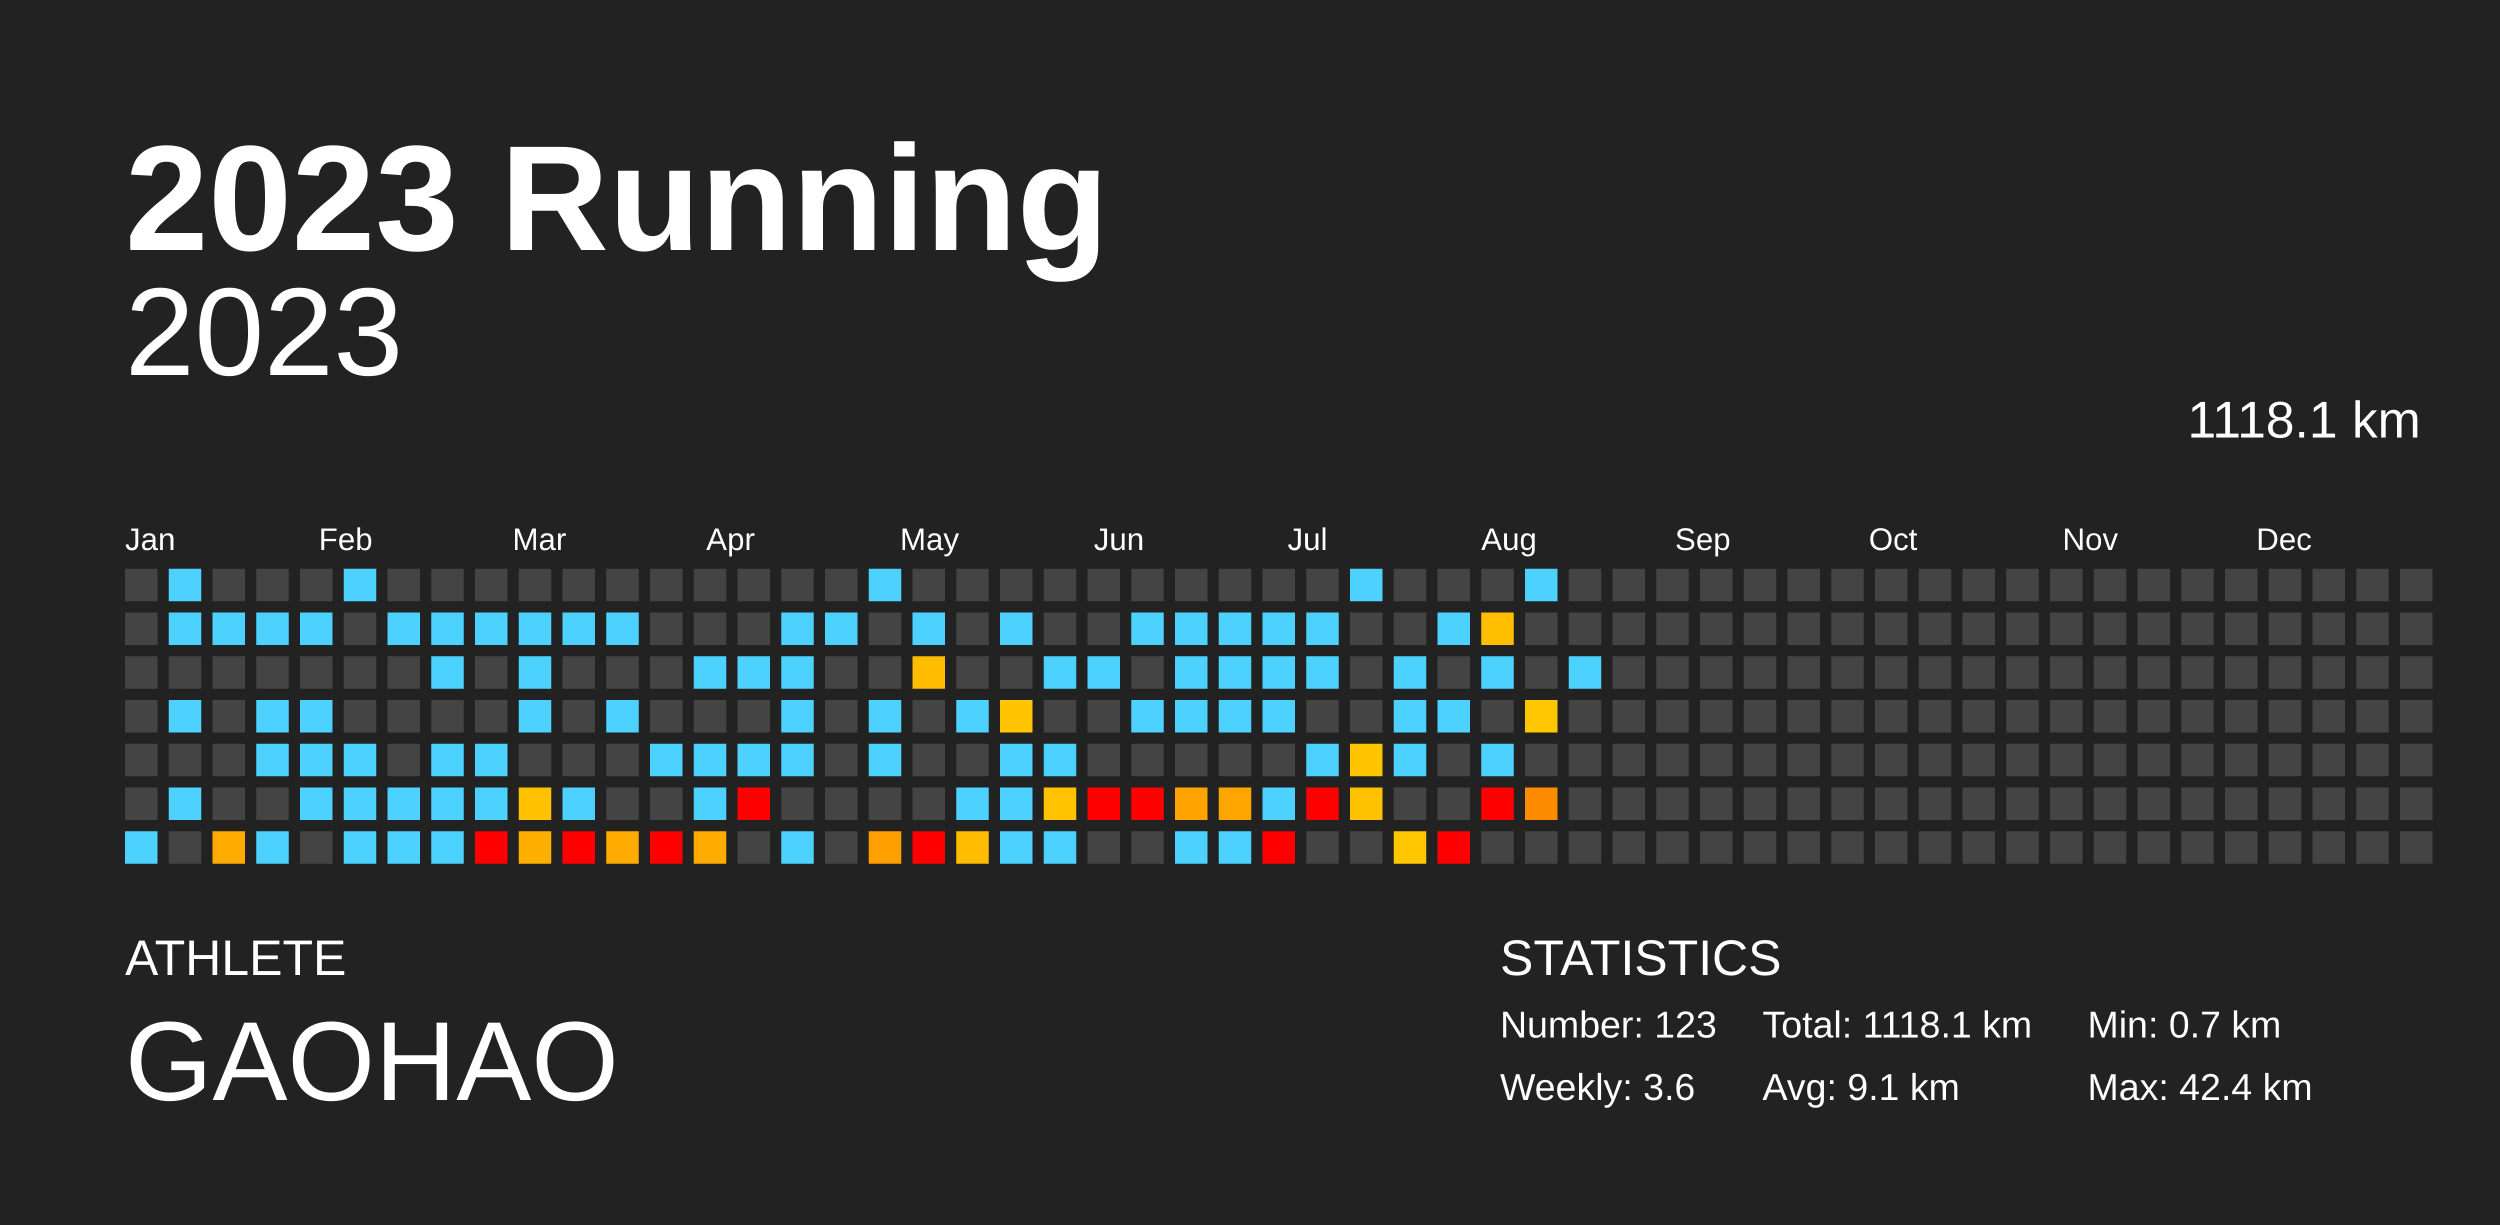
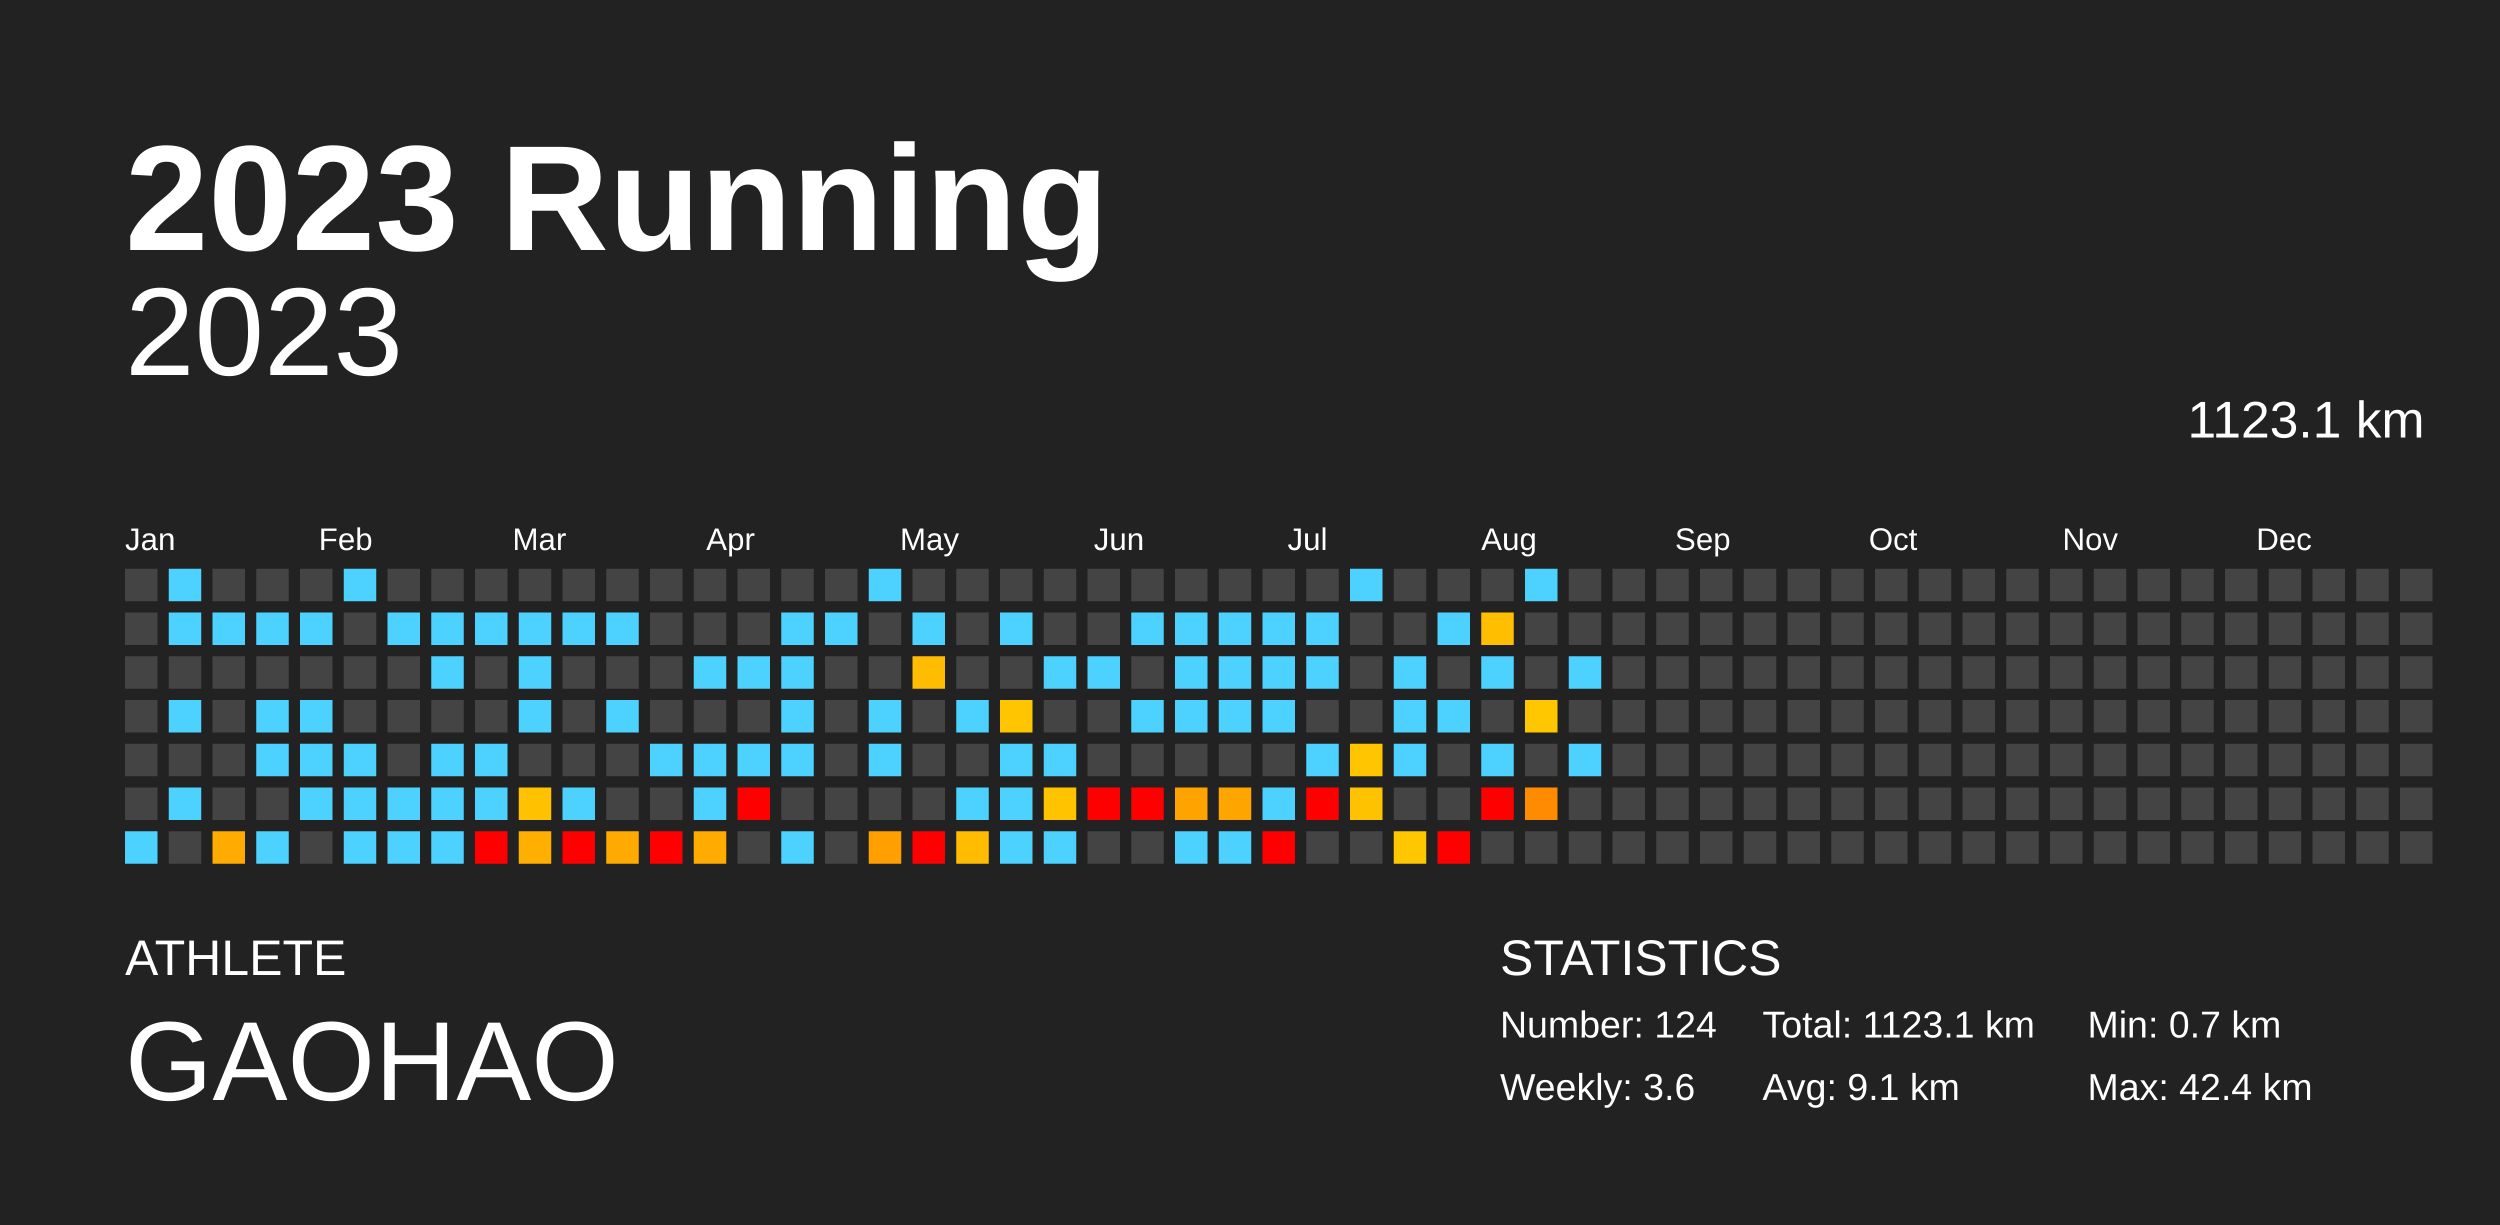
<svg xmlns="http://www.w3.org/2000/svg" baseProfile="full" height="98mm" version="1.1" viewBox="0,0,200,98" width="200mm">
  <defs />
  <rect fill="#222222" height="98" width="200" x="0" y="0" />
  <text fill="#FFFFFF" style="font-size:12px; font-family:Arial; font-weight:bold;" x="10" y="20">2023 Running</text>
  <text fill="#FFFFFF" style="font-size:4px; font-family:Arial" x="10" y="78">ATHLETE</text>
  <text fill="#FFFFFF" style="font-size:9px; font-family:Arial" x="10" y="88">GAOHAO</text>
  <text fill="#FFFFFF" style="font-size:4px; font-family:Arial" x="120" y="78">STATISTICS</text>
-   <text fill="#FFFFFF" style="font-size:3px; font-family:Arial" x="120" y="83">Number: 123</text>
+   <text fill="#FFFFFF" style="font-size:3px; font-family:Arial" x="120" y="83">Number: 124</text>
  <text fill="#FFFFFF" style="font-size:3px; font-family:Arial" x="120" y="88">Weekly: 3.6</text>
-   <text fill="#FFFFFF" style="font-size:3px; font-family:Arial" x="141" y="83">Total: 1118.1 km</text>
+   <text fill="#FFFFFF" style="font-size:3px; font-family:Arial" x="141" y="83">Total: 1123.1 km</text>
  <text fill="#FFFFFF" style="font-size:3px; font-family:Arial" x="141" y="88">Avg: 9.1 km</text>
  <text fill="#FFFFFF" style="font-size:3px; font-family:Arial" x="167" y="83">Min: 0.7 km</text>
  <text fill="#FFFFFF" style="font-size:3px; font-family:Arial" x="167" y="88">Max: 42.4 km</text>
  <text alignment-baseline="hanging" fill="#FFFFFF" style="font-size:10.0px; font-family:Arial;" x="10" y="30">2023</text>
-   <text alignment-baseline="hanging" fill="#FFFFFF" style="font-size:4.125px; font-family:Arial;" x="175" y="35">1118.1 km</text>
+   <text alignment-baseline="hanging" fill="#FFFFFF" style="font-size:4.125px; font-family:Arial;" x="175" y="35">1123.1 km</text>
  <text fill="#FFFFFF" style="font-size:2.5px; font-family:Arial" x="10.0" y="44">Jan</text>
  <text fill="#FFFFFF" style="font-size:2.5px; font-family:Arial" x="25.5" y="44">Feb</text>
  <text fill="#FFFFFF" style="font-size:2.5px; font-family:Arial" x="41.0" y="44">Mar</text>
  <text fill="#FFFFFF" style="font-size:2.5px; font-family:Arial" x="56.5" y="44">Apr</text>
  <text fill="#FFFFFF" style="font-size:2.5px; font-family:Arial" x="72.0" y="44">May</text>
  <text fill="#FFFFFF" style="font-size:2.5px; font-family:Arial" x="87.5" y="44">Jun</text>
  <text fill="#FFFFFF" style="font-size:2.5px; font-family:Arial" x="103.0" y="44">Jul</text>
  <text fill="#FFFFFF" style="font-size:2.5px; font-family:Arial" x="118.5" y="44">Aug</text>
  <text fill="#FFFFFF" style="font-size:2.5px; font-family:Arial" x="134.0" y="44">Sep</text>
  <text fill="#FFFFFF" style="font-size:2.5px; font-family:Arial" x="149.5" y="44">Oct</text>
  <text fill="#FFFFFF" style="font-size:2.5px; font-family:Arial" x="165.0" y="44">Nov</text>
  <text fill="#FFFFFF" style="font-size:2.5px; font-family:Arial" x="180.5" y="44">Dec</text>
  <rect fill="#444444" height="2.6" width="2.6" x="10.0" y="45.5" />
  <rect fill="#444444" height="2.6" width="2.6" x="10.0" y="49.0" />
  <rect fill="#444444" height="2.6" width="2.6" x="10.0" y="52.5" />
  <rect fill="#444444" height="2.6" width="2.6" x="10.0" y="56.0" />
  <rect fill="#444444" height="2.6" width="2.6" x="10.0" y="59.5" />
  <rect fill="#444444" height="2.6" width="2.6" x="10.0" y="63.0" />
  <rect fill="#4dd2ff" height="2.6" width="2.6" x="10.0" y="66.5" />
  <rect fill="#4dd2ff" height="2.6" width="2.6" x="13.5" y="45.5" />
  <rect fill="#4dd2ff" height="2.6" width="2.6" x="13.5" y="49.0" />
  <rect fill="#444444" height="2.6" width="2.6" x="13.5" y="52.5" />
  <rect fill="#4dd2ff" height="2.6" width="2.6" x="13.5" y="56.0" />
  <rect fill="#444444" height="2.6" width="2.6" x="13.5" y="59.5" />
  <rect fill="#4dd2ff" height="2.6" width="2.6" x="13.5" y="63.0" />
  <rect fill="#444444" height="2.6" width="2.6" x="13.5" y="66.5" />
  <rect fill="#444444" height="2.6" width="2.6" x="17.0" y="45.5" />
  <rect fill="#4dd2ff" height="2.6" width="2.6" x="17.0" y="49.0" />
  <rect fill="#444444" height="2.6" width="2.6" x="17.0" y="52.5" />
  <rect fill="#444444" height="2.6" width="2.6" x="17.0" y="56.0" />
  <rect fill="#444444" height="2.6" width="2.6" x="17.0" y="59.5" />
  <rect fill="#444444" height="2.6" width="2.6" x="17.0" y="63.0" />
  <rect fill="#ffab00" height="2.6" width="2.6" x="17.0" y="66.5" />
  <rect fill="#444444" height="2.6" width="2.6" x="20.5" y="45.5" />
  <rect fill="#4dd2ff" height="2.6" width="2.6" x="20.5" y="49.0" />
  <rect fill="#444444" height="2.6" width="2.6" x="20.5" y="52.5" />
  <rect fill="#4dd2ff" height="2.6" width="2.6" x="20.5" y="56.0" />
  <rect fill="#4dd2ff" height="2.6" width="2.6" x="20.5" y="59.5" />
  <rect fill="#444444" height="2.6" width="2.6" x="20.5" y="63.0" />
  <rect fill="#4dd2ff" height="2.6" width="2.6" x="20.5" y="66.5" />
  <rect fill="#444444" height="2.6" width="2.6" x="24.0" y="45.5" />
  <rect fill="#4dd2ff" height="2.6" width="2.6" x="24.0" y="49.0" />
  <rect fill="#444444" height="2.6" width="2.6" x="24.0" y="52.5" />
  <rect fill="#4dd2ff" height="2.6" width="2.6" x="24.0" y="56.0" />
  <rect fill="#4dd2ff" height="2.6" width="2.6" x="24.0" y="59.5" />
  <rect fill="#4dd2ff" height="2.6" width="2.6" x="24.0" y="63.0" />
  <rect fill="#444444" height="2.6" width="2.6" x="24.0" y="66.5" />
  <rect fill="#4dd2ff" height="2.6" width="2.6" x="27.5" y="45.5" />
  <rect fill="#444444" height="2.6" width="2.6" x="27.5" y="49.0" />
  <rect fill="#444444" height="2.6" width="2.6" x="27.5" y="52.5" />
  <rect fill="#444444" height="2.6" width="2.6" x="27.5" y="56.0" />
  <rect fill="#4dd2ff" height="2.6" width="2.6" x="27.5" y="59.5" />
  <rect fill="#4dd2ff" height="2.6" width="2.6" x="27.5" y="63.0" />
  <rect fill="#4dd2ff" height="2.6" width="2.6" x="27.5" y="66.5" />
  <rect fill="#444444" height="2.6" width="2.6" x="31.0" y="45.5" />
  <rect fill="#4dd2ff" height="2.6" width="2.6" x="31.0" y="49.0" />
  <rect fill="#444444" height="2.6" width="2.6" x="31.0" y="52.5" />
  <rect fill="#444444" height="2.6" width="2.6" x="31.0" y="56.0" />
  <rect fill="#444444" height="2.6" width="2.6" x="31.0" y="59.5" />
  <rect fill="#4dd2ff" height="2.6" width="2.6" x="31.0" y="63.0" />
  <rect fill="#4dd2ff" height="2.6" width="2.6" x="31.0" y="66.5" />
  <rect fill="#444444" height="2.6" width="2.6" x="34.5" y="45.5" />
  <rect fill="#4dd2ff" height="2.6" width="2.6" x="34.5" y="49.0" />
  <rect fill="#4dd2ff" height="2.6" width="2.6" x="34.5" y="52.5" />
  <rect fill="#444444" height="2.6" width="2.6" x="34.5" y="56.0" />
  <rect fill="#4dd2ff" height="2.6" width="2.6" x="34.5" y="59.5" />
  <rect fill="#4dd2ff" height="2.6" width="2.6" x="34.5" y="63.0" />
  <rect fill="#4dd2ff" height="2.6" width="2.6" x="34.5" y="66.5" />
  <rect fill="#444444" height="2.6" width="2.6" x="38.0" y="45.5" />
  <rect fill="#4dd2ff" height="2.6" width="2.6" x="38.0" y="49.0" />
  <rect fill="#444444" height="2.6" width="2.6" x="38.0" y="52.5" />
  <rect fill="#444444" height="2.6" width="2.6" x="38.0" y="56.0" />
  <rect fill="#4dd2ff" height="2.6" width="2.6" x="38.0" y="59.5" />
  <rect fill="#4dd2ff" height="2.6" width="2.6" x="38.0" y="63.0" />
  <rect fill="red" height="2.6" width="2.6" x="38.0" y="66.5" />
  <rect fill="#444444" height="2.6" width="2.6" x="41.5" y="45.5" />
  <rect fill="#4dd2ff" height="2.6" width="2.6" x="41.5" y="49.0" />
  <rect fill="#4dd2ff" height="2.6" width="2.6" x="41.5" y="52.5" />
  <rect fill="#4dd2ff" height="2.6" width="2.6" x="41.5" y="56.0" />
  <rect fill="#444444" height="2.6" width="2.6" x="41.5" y="59.5" />
  <rect fill="#ffc100" height="2.6" width="2.6" x="41.5" y="63.0" />
  <rect fill="#ffaf00" height="2.6" width="2.6" x="41.5" y="66.5" />
  <rect fill="#444444" height="2.6" width="2.6" x="45.0" y="45.5" />
  <rect fill="#4dd2ff" height="2.6" width="2.6" x="45.0" y="49.0" />
  <rect fill="#444444" height="2.6" width="2.6" x="45.0" y="52.5" />
  <rect fill="#444444" height="2.6" width="2.6" x="45.0" y="56.0" />
  <rect fill="#444444" height="2.6" width="2.6" x="45.0" y="59.5" />
  <rect fill="#4dd2ff" height="2.6" width="2.6" x="45.0" y="63.0" />
  <rect fill="red" height="2.6" width="2.6" x="45.0" y="66.5" />
  <rect fill="#444444" height="2.6" width="2.6" x="48.5" y="45.5" />
  <rect fill="#4dd2ff" height="2.6" width="2.6" x="48.5" y="49.0" />
  <rect fill="#444444" height="2.6" width="2.6" x="48.5" y="52.5" />
  <rect fill="#4dd2ff" height="2.6" width="2.6" x="48.5" y="56.0" />
  <rect fill="#444444" height="2.6" width="2.6" x="48.5" y="59.5" />
  <rect fill="#444444" height="2.6" width="2.6" x="48.5" y="63.0" />
  <rect fill="#ffaa00" height="2.6" width="2.6" x="48.5" y="66.5" />
  <rect fill="#444444" height="2.6" width="2.6" x="52.0" y="45.5" />
  <rect fill="#444444" height="2.6" width="2.6" x="52.0" y="49.0" />
  <rect fill="#444444" height="2.6" width="2.6" x="52.0" y="52.5" />
  <rect fill="#444444" height="2.6" width="2.6" x="52.0" y="56.0" />
  <rect fill="#4dd2ff" height="2.6" width="2.6" x="52.0" y="59.5" />
  <rect fill="#444444" height="2.6" width="2.6" x="52.0" y="63.0" />
  <rect fill="red" height="2.6" width="2.6" x="52.0" y="66.5" />
  <rect fill="#444444" height="2.6" width="2.6" x="55.5" y="45.5" />
  <rect fill="#444444" height="2.6" width="2.6" x="55.5" y="49.0" />
  <rect fill="#4dd2ff" height="2.6" width="2.6" x="55.5" y="52.5" />
  <rect fill="#444444" height="2.6" width="2.6" x="55.5" y="56.0" />
  <rect fill="#4dd2ff" height="2.6" width="2.6" x="55.5" y="59.5" />
  <rect fill="#4dd2ff" height="2.6" width="2.6" x="55.5" y="63.0" />
  <rect fill="#ffab00" height="2.6" width="2.6" x="55.5" y="66.5" />
  <rect fill="#444444" height="2.6" width="2.6" x="59.0" y="45.5" />
  <rect fill="#444444" height="2.6" width="2.6" x="59.0" y="49.0" />
  <rect fill="#4dd2ff" height="2.6" width="2.6" x="59.0" y="52.5" />
  <rect fill="#444444" height="2.6" width="2.6" x="59.0" y="56.0" />
  <rect fill="#4dd2ff" height="2.6" width="2.6" x="59.0" y="59.5" />
  <rect fill="red" height="2.6" width="2.6" x="59.0" y="63.0" />
  <rect fill="#444444" height="2.6" width="2.6" x="59.0" y="66.5" />
  <rect fill="#444444" height="2.6" width="2.6" x="62.5" y="45.5" />
  <rect fill="#4dd2ff" height="2.6" width="2.6" x="62.5" y="49.0" />
  <rect fill="#4dd2ff" height="2.6" width="2.6" x="62.5" y="52.5" />
  <rect fill="#4dd2ff" height="2.6" width="2.6" x="62.5" y="56.0" />
  <rect fill="#4dd2ff" height="2.6" width="2.6" x="62.5" y="59.5" />
  <rect fill="#444444" height="2.6" width="2.6" x="62.5" y="63.0" />
  <rect fill="#4dd2ff" height="2.6" width="2.6" x="62.5" y="66.5" />
  <rect fill="#444444" height="2.6" width="2.6" x="66.0" y="45.5" />
  <rect fill="#4dd2ff" height="2.6" width="2.6" x="66.0" y="49.0" />
  <rect fill="#444444" height="2.6" width="2.6" x="66.0" y="52.5" />
  <rect fill="#444444" height="2.6" width="2.6" x="66.0" y="56.0" />
  <rect fill="#444444" height="2.6" width="2.6" x="66.0" y="59.5" />
  <rect fill="#444444" height="2.6" width="2.6" x="66.0" y="63.0" />
  <rect fill="#444444" height="2.6" width="2.6" x="66.0" y="66.5" />
  <rect fill="#4dd2ff" height="2.6" width="2.6" x="69.5" y="45.5" />
  <rect fill="#444444" height="2.6" width="2.6" x="69.5" y="49.0" />
  <rect fill="#444444" height="2.6" width="2.6" x="69.5" y="52.5" />
  <rect fill="#4dd2ff" height="2.6" width="2.6" x="69.5" y="56.0" />
  <rect fill="#4dd2ff" height="2.6" width="2.6" x="69.5" y="59.5" />
  <rect fill="#444444" height="2.6" width="2.6" x="69.5" y="63.0" />
  <rect fill="#ff9f00" height="2.6" width="2.6" x="69.5" y="66.5" />
  <rect fill="#444444" height="2.6" width="2.6" x="73.0" y="45.5" />
  <rect fill="#4dd2ff" height="2.6" width="2.6" x="73.0" y="49.0" />
  <rect fill="#ffbc00" height="2.6" width="2.6" x="73.0" y="52.5" />
  <rect fill="#444444" height="2.6" width="2.6" x="73.0" y="56.0" />
  <rect fill="#444444" height="2.6" width="2.6" x="73.0" y="59.5" />
  <rect fill="#444444" height="2.6" width="2.6" x="73.0" y="63.0" />
  <rect fill="red" height="2.6" width="2.6" x="73.0" y="66.5" />
  <rect fill="#444444" height="2.6" width="2.6" x="76.5" y="45.5" />
  <rect fill="#444444" height="2.6" width="2.6" x="76.5" y="49.0" />
  <rect fill="#444444" height="2.6" width="2.6" x="76.5" y="52.5" />
  <rect fill="#4dd2ff" height="2.6" width="2.6" x="76.5" y="56.0" />
  <rect fill="#444444" height="2.6" width="2.6" x="76.5" y="59.5" />
  <rect fill="#4dd2ff" height="2.6" width="2.6" x="76.5" y="63.0" />
  <rect fill="#ffbc00" height="2.6" width="2.6" x="76.5" y="66.5" />
  <rect fill="#444444" height="2.6" width="2.6" x="80.0" y="45.5" />
  <rect fill="#4dd2ff" height="2.6" width="2.6" x="80.0" y="49.0" />
  <rect fill="#444444" height="2.6" width="2.6" x="80.0" y="52.5" />
  <rect fill="#ffc500" height="2.6" width="2.6" x="80.0" y="56.0" />
  <rect fill="#4dd2ff" height="2.6" width="2.6" x="80.0" y="59.5" />
  <rect fill="#4dd2ff" height="2.6" width="2.6" x="80.0" y="63.0" />
  <rect fill="#4dd2ff" height="2.6" width="2.6" x="80.0" y="66.5" />
  <rect fill="#444444" height="2.6" width="2.6" x="83.5" y="45.5" />
  <rect fill="#444444" height="2.6" width="2.6" x="83.5" y="49.0" />
  <rect fill="#4dd2ff" height="2.6" width="2.6" x="83.5" y="52.5" />
  <rect fill="#444444" height="2.6" width="2.6" x="83.5" y="56.0" />
  <rect fill="#4dd2ff" height="2.6" width="2.6" x="83.5" y="59.5" />
  <rect fill="#ffc300" height="2.6" width="2.6" x="83.5" y="63.0" />
  <rect fill="#4dd2ff" height="2.6" width="2.6" x="83.5" y="66.5" />
  <rect fill="#444444" height="2.6" width="2.6" x="87.0" y="45.5" />
  <rect fill="#444444" height="2.6" width="2.6" x="87.0" y="49.0" />
  <rect fill="#4dd2ff" height="2.6" width="2.6" x="87.0" y="52.5" />
  <rect fill="#444444" height="2.6" width="2.6" x="87.0" y="56.0" />
  <rect fill="#444444" height="2.6" width="2.6" x="87.0" y="59.5" />
  <rect fill="red" height="2.6" width="2.6" x="87.0" y="63.0" />
  <rect fill="#444444" height="2.6" width="2.6" x="87.0" y="66.5" />
  <rect fill="#444444" height="2.6" width="2.6" x="90.5" y="45.5" />
  <rect fill="#4dd2ff" height="2.6" width="2.6" x="90.5" y="49.0" />
  <rect fill="#444444" height="2.6" width="2.6" x="90.5" y="52.5" />
  <rect fill="#4dd2ff" height="2.6" width="2.6" x="90.5" y="56.0" />
  <rect fill="#444444" height="2.6" width="2.6" x="90.5" y="59.5" />
  <rect fill="red" height="2.6" width="2.6" x="90.5" y="63.0" />
  <rect fill="#444444" height="2.6" width="2.6" x="90.5" y="66.5" />
  <rect fill="#444444" height="2.6" width="2.6" x="94.0" y="45.5" />
  <rect fill="#4dd2ff" height="2.6" width="2.6" x="94.0" y="49.0" />
  <rect fill="#4dd2ff" height="2.6" width="2.6" x="94.0" y="52.5" />
  <rect fill="#4dd2ff" height="2.6" width="2.6" x="94.0" y="56.0" />
  <rect fill="#444444" height="2.6" width="2.6" x="94.0" y="59.5" />
  <rect fill="#ffa300" height="2.6" width="2.6" x="94.0" y="63.0" />
  <rect fill="#4dd2ff" height="2.6" width="2.6" x="94.0" y="66.5" />
  <rect fill="#444444" height="2.6" width="2.6" x="97.5" y="45.5" />
  <rect fill="#4dd2ff" height="2.6" width="2.6" x="97.5" y="49.0" />
  <rect fill="#4dd2ff" height="2.6" width="2.6" x="97.5" y="52.5" />
  <rect fill="#4dd2ff" height="2.6" width="2.6" x="97.5" y="56.0" />
  <rect fill="#444444" height="2.6" width="2.6" x="97.5" y="59.5" />
  <rect fill="#ffa500" height="2.6" width="2.6" x="97.5" y="63.0" />
  <rect fill="#4dd2ff" height="2.6" width="2.6" x="97.5" y="66.5" />
  <rect fill="#444444" height="2.6" width="2.6" x="101.0" y="45.5" />
  <rect fill="#4dd2ff" height="2.6" width="2.6" x="101.0" y="49.0" />
  <rect fill="#4dd2ff" height="2.6" width="2.6" x="101.0" y="52.5" />
  <rect fill="#4dd2ff" height="2.6" width="2.6" x="101.0" y="56.0" />
  <rect fill="#444444" height="2.6" width="2.6" x="101.0" y="59.5" />
  <rect fill="#4dd2ff" height="2.6" width="2.6" x="101.0" y="63.0" />
  <rect fill="red" height="2.6" width="2.6" x="101.0" y="66.5" />
  <rect fill="#444444" height="2.6" width="2.6" x="104.5" y="45.5" />
  <rect fill="#4dd2ff" height="2.6" width="2.6" x="104.5" y="49.0" />
  <rect fill="#4dd2ff" height="2.6" width="2.6" x="104.5" y="52.5" />
  <rect fill="#444444" height="2.6" width="2.6" x="104.5" y="56.0" />
  <rect fill="#4dd2ff" height="2.6" width="2.6" x="104.5" y="59.5" />
  <rect fill="red" height="2.6" width="2.6" x="104.5" y="63.0" />
  <rect fill="#444444" height="2.6" width="2.6" x="104.5" y="66.5" />
  <rect fill="#4dd2ff" height="2.6" width="2.6" x="108.0" y="45.5" />
  <rect fill="#444444" height="2.6" width="2.6" x="108.0" y="49.0" />
  <rect fill="#444444" height="2.6" width="2.6" x="108.0" y="52.5" />
  <rect fill="#444444" height="2.6" width="2.6" x="108.0" y="56.0" />
  <rect fill="#ffc600" height="2.6" width="2.6" x="108.0" y="59.5" />
  <rect fill="#ffc200" height="2.6" width="2.6" x="108.0" y="63.0" />
  <rect fill="#444444" height="2.6" width="2.6" x="108.0" y="66.5" />
  <rect fill="#444444" height="2.6" width="2.6" x="111.5" y="45.5" />
  <rect fill="#444444" height="2.6" width="2.6" x="111.5" y="49.0" />
  <rect fill="#4dd2ff" height="2.6" width="2.6" x="111.5" y="52.5" />
  <rect fill="#4dd2ff" height="2.6" width="2.6" x="111.5" y="56.0" />
  <rect fill="#4dd2ff" height="2.6" width="2.6" x="111.5" y="59.5" />
  <rect fill="#444444" height="2.6" width="2.6" x="111.5" y="63.0" />
  <rect fill="#ffc700" height="2.6" width="2.6" x="111.5" y="66.5" />
  <rect fill="#444444" height="2.6" width="2.6" x="115.0" y="45.5" />
  <rect fill="#4dd2ff" height="2.6" width="2.6" x="115.0" y="49.0" />
  <rect fill="#444444" height="2.6" width="2.6" x="115.0" y="52.5" />
  <rect fill="#4dd2ff" height="2.6" width="2.6" x="115.0" y="56.0" />
  <rect fill="#444444" height="2.6" width="2.6" x="115.0" y="59.5" />
  <rect fill="#444444" height="2.6" width="2.6" x="115.0" y="63.0" />
  <rect fill="red" height="2.6" width="2.6" x="115.0" y="66.5" />
  <rect fill="#444444" height="2.6" width="2.6" x="118.5" y="45.5" />
  <rect fill="#ffbf00" height="2.6" width="2.6" x="118.5" y="49.0" />
  <rect fill="#4dd2ff" height="2.6" width="2.6" x="118.5" y="52.5" />
  <rect fill="#444444" height="2.6" width="2.6" x="118.5" y="56.0" />
  <rect fill="#4dd2ff" height="2.6" width="2.6" x="118.5" y="59.5" />
  <rect fill="red" height="2.6" width="2.6" x="118.5" y="63.0" />
  <rect fill="#444444" height="2.6" width="2.6" x="118.5" y="66.5" />
  <rect fill="#4dd2ff" height="2.6" width="2.6" x="122.0" y="45.5" />
  <rect fill="#444444" height="2.6" width="2.6" x="122.0" y="49.0" />
  <rect fill="#444444" height="2.6" width="2.6" x="122.0" y="52.5" />
  <rect fill="#ffc700" height="2.6" width="2.6" x="122.0" y="56.0" />
  <rect fill="#444444" height="2.6" width="2.6" x="122.0" y="59.5" />
  <rect fill="#ff8b00" height="2.6" width="2.6" x="122.0" y="63.0" />
  <rect fill="#444444" height="2.6" width="2.6" x="122.0" y="66.5" />
  <rect fill="#444444" height="2.6" width="2.6" x="125.5" y="45.5" />
  <rect fill="#444444" height="2.6" width="2.6" x="125.5" y="49.0" />
  <rect fill="#4dd2ff" height="2.6" width="2.6" x="125.5" y="52.5" />
  <rect fill="#444444" height="2.6" width="2.6" x="125.5" y="56.0" />
-   <rect fill="#444444" height="2.6" width="2.6" x="125.5" y="59.5" />
+   <rect fill="#4dd2ff" height="2.6" width="2.6" x="125.5" y="59.5" />
  <rect fill="#444444" height="2.6" width="2.6" x="125.5" y="63.0" />
  <rect fill="#444444" height="2.6" width="2.6" x="125.5" y="66.5" />
  <rect fill="#444444" height="2.6" width="2.6" x="129.0" y="45.5" />
  <rect fill="#444444" height="2.6" width="2.6" x="129.0" y="49.0" />
  <rect fill="#444444" height="2.6" width="2.6" x="129.0" y="52.5" />
  <rect fill="#444444" height="2.6" width="2.6" x="129.0" y="56.0" />
  <rect fill="#444444" height="2.6" width="2.6" x="129.0" y="59.5" />
  <rect fill="#444444" height="2.6" width="2.6" x="129.0" y="63.0" />
  <rect fill="#444444" height="2.6" width="2.6" x="129.0" y="66.5" />
  <rect fill="#444444" height="2.6" width="2.6" x="132.5" y="45.5" />
  <rect fill="#444444" height="2.6" width="2.6" x="132.5" y="49.0" />
  <rect fill="#444444" height="2.6" width="2.6" x="132.5" y="52.5" />
  <rect fill="#444444" height="2.6" width="2.6" x="132.5" y="56.0" />
  <rect fill="#444444" height="2.6" width="2.6" x="132.5" y="59.5" />
  <rect fill="#444444" height="2.6" width="2.6" x="132.5" y="63.0" />
  <rect fill="#444444" height="2.6" width="2.6" x="132.5" y="66.5" />
  <rect fill="#444444" height="2.6" width="2.6" x="136.0" y="45.5" />
  <rect fill="#444444" height="2.6" width="2.6" x="136.0" y="49.0" />
  <rect fill="#444444" height="2.6" width="2.6" x="136.0" y="52.5" />
  <rect fill="#444444" height="2.6" width="2.6" x="136.0" y="56.0" />
  <rect fill="#444444" height="2.6" width="2.6" x="136.0" y="59.5" />
  <rect fill="#444444" height="2.6" width="2.6" x="136.0" y="63.0" />
  <rect fill="#444444" height="2.6" width="2.6" x="136.0" y="66.5" />
  <rect fill="#444444" height="2.6" width="2.6" x="139.5" y="45.5" />
  <rect fill="#444444" height="2.6" width="2.6" x="139.5" y="49.0" />
  <rect fill="#444444" height="2.6" width="2.6" x="139.5" y="52.5" />
  <rect fill="#444444" height="2.6" width="2.6" x="139.5" y="56.0" />
  <rect fill="#444444" height="2.6" width="2.6" x="139.5" y="59.5" />
  <rect fill="#444444" height="2.6" width="2.6" x="139.5" y="63.0" />
  <rect fill="#444444" height="2.6" width="2.6" x="139.5" y="66.5" />
  <rect fill="#444444" height="2.6" width="2.6" x="143.0" y="45.5" />
  <rect fill="#444444" height="2.6" width="2.6" x="143.0" y="49.0" />
  <rect fill="#444444" height="2.6" width="2.6" x="143.0" y="52.5" />
  <rect fill="#444444" height="2.6" width="2.6" x="143.0" y="56.0" />
  <rect fill="#444444" height="2.6" width="2.6" x="143.0" y="59.5" />
  <rect fill="#444444" height="2.6" width="2.6" x="143.0" y="63.0" />
  <rect fill="#444444" height="2.6" width="2.6" x="143.0" y="66.5" />
  <rect fill="#444444" height="2.6" width="2.6" x="146.5" y="45.5" />
  <rect fill="#444444" height="2.6" width="2.6" x="146.5" y="49.0" />
  <rect fill="#444444" height="2.6" width="2.6" x="146.5" y="52.5" />
  <rect fill="#444444" height="2.6" width="2.6" x="146.5" y="56.0" />
  <rect fill="#444444" height="2.6" width="2.6" x="146.5" y="59.5" />
  <rect fill="#444444" height="2.6" width="2.6" x="146.5" y="63.0" />
  <rect fill="#444444" height="2.6" width="2.6" x="146.5" y="66.5" />
  <rect fill="#444444" height="2.6" width="2.6" x="150.0" y="45.5" />
  <rect fill="#444444" height="2.6" width="2.6" x="150.0" y="49.0" />
  <rect fill="#444444" height="2.6" width="2.6" x="150.0" y="52.5" />
  <rect fill="#444444" height="2.6" width="2.6" x="150.0" y="56.0" />
  <rect fill="#444444" height="2.6" width="2.6" x="150.0" y="59.5" />
  <rect fill="#444444" height="2.6" width="2.6" x="150.0" y="63.0" />
  <rect fill="#444444" height="2.6" width="2.6" x="150.0" y="66.5" />
  <rect fill="#444444" height="2.6" width="2.6" x="153.5" y="45.5" />
  <rect fill="#444444" height="2.6" width="2.6" x="153.5" y="49.0" />
  <rect fill="#444444" height="2.6" width="2.6" x="153.5" y="52.5" />
  <rect fill="#444444" height="2.6" width="2.6" x="153.5" y="56.0" />
  <rect fill="#444444" height="2.6" width="2.6" x="153.5" y="59.5" />
  <rect fill="#444444" height="2.6" width="2.6" x="153.5" y="63.0" />
  <rect fill="#444444" height="2.6" width="2.6" x="153.5" y="66.5" />
  <rect fill="#444444" height="2.6" width="2.6" x="157.0" y="45.5" />
  <rect fill="#444444" height="2.6" width="2.6" x="157.0" y="49.0" />
  <rect fill="#444444" height="2.6" width="2.6" x="157.0" y="52.5" />
  <rect fill="#444444" height="2.6" width="2.6" x="157.0" y="56.0" />
  <rect fill="#444444" height="2.6" width="2.6" x="157.0" y="59.5" />
  <rect fill="#444444" height="2.6" width="2.6" x="157.0" y="63.0" />
  <rect fill="#444444" height="2.6" width="2.6" x="157.0" y="66.5" />
  <rect fill="#444444" height="2.6" width="2.6" x="160.5" y="45.5" />
  <rect fill="#444444" height="2.6" width="2.6" x="160.5" y="49.0" />
  <rect fill="#444444" height="2.6" width="2.6" x="160.5" y="52.5" />
  <rect fill="#444444" height="2.6" width="2.6" x="160.5" y="56.0" />
  <rect fill="#444444" height="2.6" width="2.6" x="160.5" y="59.5" />
  <rect fill="#444444" height="2.6" width="2.6" x="160.5" y="63.0" />
  <rect fill="#444444" height="2.6" width="2.6" x="160.5" y="66.5" />
  <rect fill="#444444" height="2.6" width="2.6" x="164.0" y="45.5" />
  <rect fill="#444444" height="2.6" width="2.6" x="164.0" y="49.0" />
  <rect fill="#444444" height="2.6" width="2.6" x="164.0" y="52.5" />
  <rect fill="#444444" height="2.6" width="2.6" x="164.0" y="56.0" />
  <rect fill="#444444" height="2.6" width="2.6" x="164.0" y="59.5" />
  <rect fill="#444444" height="2.6" width="2.6" x="164.0" y="63.0" />
  <rect fill="#444444" height="2.6" width="2.6" x="164.0" y="66.5" />
  <rect fill="#444444" height="2.6" width="2.6" x="167.5" y="45.5" />
  <rect fill="#444444" height="2.6" width="2.6" x="167.5" y="49.0" />
  <rect fill="#444444" height="2.6" width="2.6" x="167.5" y="52.5" />
  <rect fill="#444444" height="2.6" width="2.6" x="167.5" y="56.0" />
  <rect fill="#444444" height="2.6" width="2.6" x="167.5" y="59.5" />
  <rect fill="#444444" height="2.6" width="2.6" x="167.5" y="63.0" />
  <rect fill="#444444" height="2.6" width="2.6" x="167.5" y="66.5" />
  <rect fill="#444444" height="2.6" width="2.6" x="171.0" y="45.5" />
  <rect fill="#444444" height="2.6" width="2.6" x="171.0" y="49.0" />
  <rect fill="#444444" height="2.6" width="2.6" x="171.0" y="52.5" />
  <rect fill="#444444" height="2.6" width="2.6" x="171.0" y="56.0" />
  <rect fill="#444444" height="2.6" width="2.6" x="171.0" y="59.5" />
  <rect fill="#444444" height="2.6" width="2.6" x="171.0" y="63.0" />
  <rect fill="#444444" height="2.6" width="2.6" x="171.0" y="66.5" />
  <rect fill="#444444" height="2.6" width="2.6" x="174.5" y="45.5" />
  <rect fill="#444444" height="2.6" width="2.6" x="174.5" y="49.0" />
  <rect fill="#444444" height="2.6" width="2.6" x="174.5" y="52.5" />
  <rect fill="#444444" height="2.6" width="2.6" x="174.5" y="56.0" />
  <rect fill="#444444" height="2.6" width="2.6" x="174.5" y="59.5" />
  <rect fill="#444444" height="2.6" width="2.6" x="174.5" y="63.0" />
  <rect fill="#444444" height="2.6" width="2.6" x="174.5" y="66.5" />
  <rect fill="#444444" height="2.6" width="2.6" x="178.0" y="45.5" />
  <rect fill="#444444" height="2.6" width="2.6" x="178.0" y="49.0" />
  <rect fill="#444444" height="2.6" width="2.6" x="178.0" y="52.5" />
  <rect fill="#444444" height="2.6" width="2.6" x="178.0" y="56.0" />
  <rect fill="#444444" height="2.6" width="2.6" x="178.0" y="59.5" />
  <rect fill="#444444" height="2.6" width="2.6" x="178.0" y="63.0" />
  <rect fill="#444444" height="2.6" width="2.6" x="178.0" y="66.5" />
  <rect fill="#444444" height="2.6" width="2.6" x="181.5" y="45.5" />
  <rect fill="#444444" height="2.6" width="2.6" x="181.5" y="49.0" />
  <rect fill="#444444" height="2.6" width="2.6" x="181.5" y="52.5" />
  <rect fill="#444444" height="2.6" width="2.6" x="181.5" y="56.0" />
  <rect fill="#444444" height="2.6" width="2.6" x="181.5" y="59.5" />
  <rect fill="#444444" height="2.6" width="2.6" x="181.5" y="63.0" />
  <rect fill="#444444" height="2.6" width="2.6" x="181.5" y="66.5" />
  <rect fill="#444444" height="2.6" width="2.6" x="185.0" y="45.5" />
  <rect fill="#444444" height="2.6" width="2.6" x="185.0" y="49.0" />
  <rect fill="#444444" height="2.6" width="2.6" x="185.0" y="52.5" />
  <rect fill="#444444" height="2.6" width="2.6" x="185.0" y="56.0" />
  <rect fill="#444444" height="2.6" width="2.6" x="185.0" y="59.5" />
  <rect fill="#444444" height="2.6" width="2.6" x="185.0" y="63.0" />
  <rect fill="#444444" height="2.6" width="2.6" x="185.0" y="66.5" />
  <rect fill="#444444" height="2.6" width="2.6" x="188.5" y="45.5" />
  <rect fill="#444444" height="2.6" width="2.6" x="188.5" y="49.0" />
  <rect fill="#444444" height="2.6" width="2.6" x="188.5" y="52.5" />
  <rect fill="#444444" height="2.6" width="2.6" x="188.5" y="56.0" />
  <rect fill="#444444" height="2.6" width="2.6" x="188.5" y="59.5" />
  <rect fill="#444444" height="2.6" width="2.6" x="188.5" y="63.0" />
  <rect fill="#444444" height="2.6" width="2.6" x="188.5" y="66.5" />
  <rect fill="#444444" height="2.6" width="2.6" x="192.0" y="45.5" />
  <rect fill="#444444" height="2.6" width="2.6" x="192.0" y="49.0" />
  <rect fill="#444444" height="2.6" width="2.6" x="192.0" y="52.5" />
  <rect fill="#444444" height="2.6" width="2.6" x="192.0" y="56.0" />
  <rect fill="#444444" height="2.6" width="2.6" x="192.0" y="59.5" />
  <rect fill="#444444" height="2.6" width="2.6" x="192.0" y="63.0" />
  <rect fill="#444444" height="2.6" width="2.6" x="192.0" y="66.5" />
</svg>
